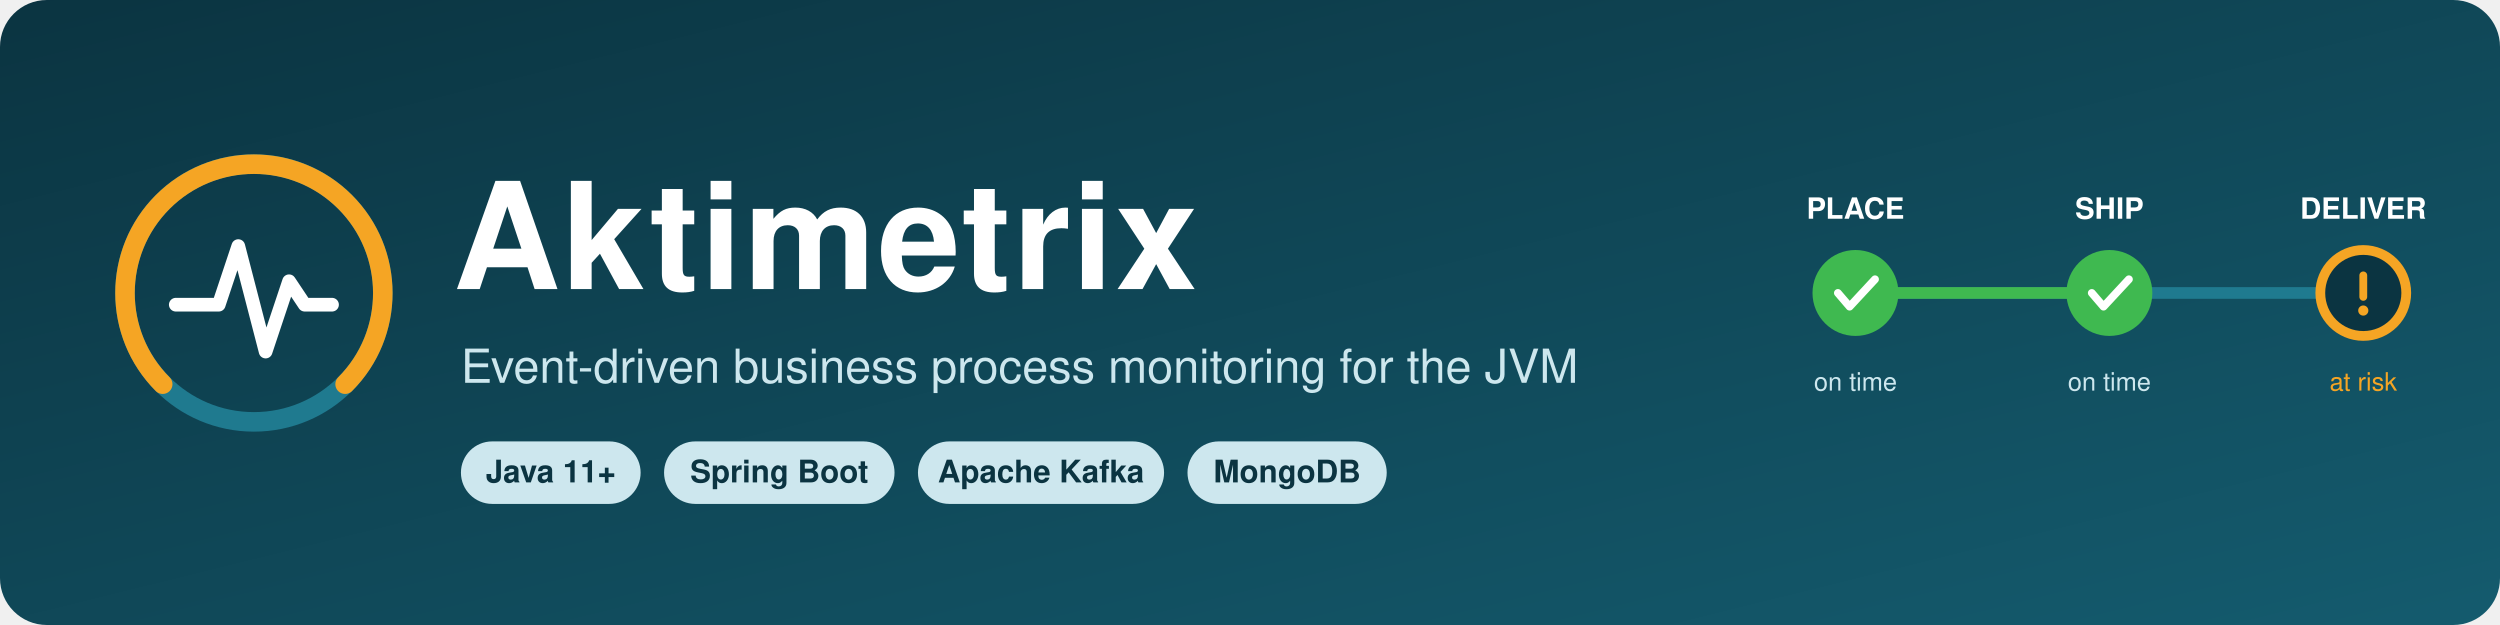
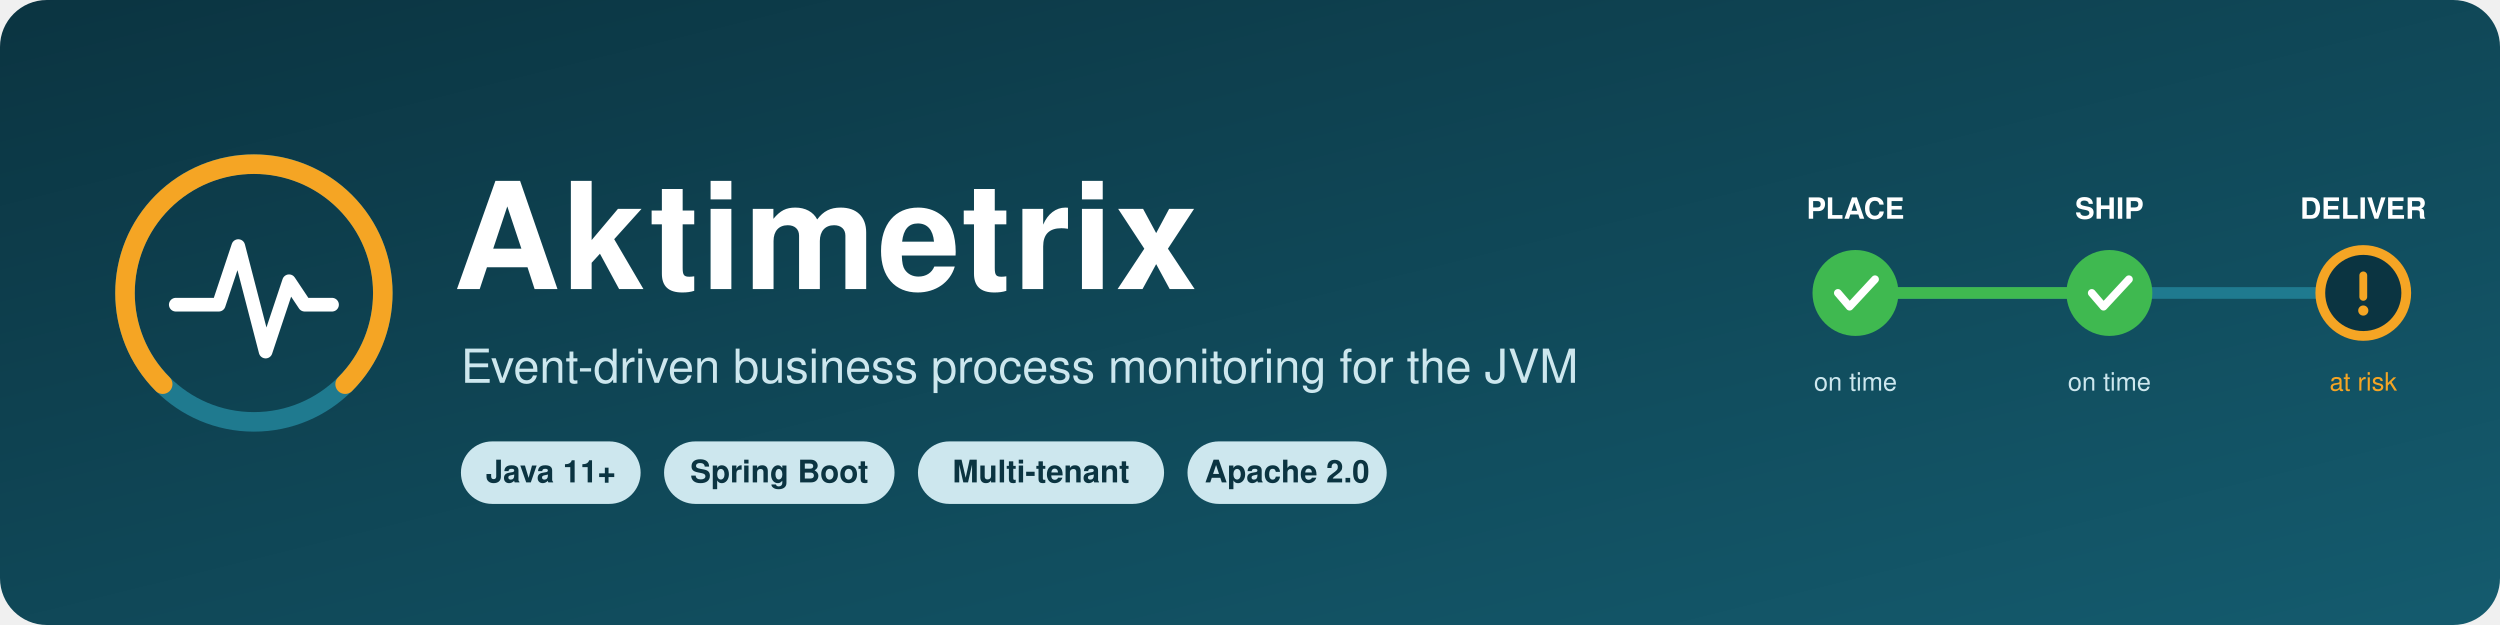
<svg xmlns="http://www.w3.org/2000/svg" width="1280" height="320" viewBox="0 0 1280 320" font-family="-apple-system, BlinkMacSystemFont, 'Segoe UI', Helvetica, Arial, sans-serif">
  <defs>
    <linearGradient id="bg" x1="0" y1="0" x2="1" y2="1">
      <stop offset="0" stop-color="#0B3441" />
      <stop offset="1" stop-color="#145B6E" />
    </linearGradient>
  </defs>
  <rect width="1280" height="320" rx="24" fill="url(#bg)" />
  <g transform="translate(130 150)">
    <circle r="66" fill="none" stroke="#1F7A8F" stroke-width="10" />
    <path d="M -46.7 46.7 A 66 66 0 1 1 46.7 46.7" fill="none" stroke="#F5A524" stroke-width="10" stroke-linecap="round" />
    <polyline points="-40,6 -18,6 -8,-24 6,30 18,-6 26,6 40,6" fill="none" stroke="#FFFFFF" stroke-width="7" stroke-linecap="round" stroke-linejoin="round" />
  </g>
  <text x="232" y="148" font-size="76" font-weight="700" fill="#FFFFFF" letter-spacing="1">Aktimetrix</text>
  <text x="236" y="196" font-size="24" fill="#CDE7EE">Event-driven business process monitoring for the JVM</text>
  <g font-size="16" font-weight="600" fill="#0B3441">
    <rect x="236" y="226" width="92" height="32" rx="16" fill="#CDE7EE" />
    <text x="282" y="247" text-anchor="middle">Java 11+</text>
    <rect x="340" y="226" width="118" height="32" rx="16" fill="#CDE7EE" />
    <text x="399" y="247" text-anchor="middle">Spring Boot</text>
    <rect x="470" y="226" width="126" height="32" rx="16" fill="#CDE7EE" />
-     <text x="533" y="247" text-anchor="middle">Apache Kafka</text>
+     <text x="533" y="247" text-anchor="middle">Multi-tenant</text>
    <rect x="608" y="226" width="102" height="32" rx="16" fill="#CDE7EE" />
-     <text x="659" y="247" text-anchor="middle">MongoDB</text>
+     <text x="659" y="247" text-anchor="middle">Apache 2.0</text>
  </g>
  <g transform="translate(950 150)">
    <line x1="0" y1="0" x2="260" y2="0" stroke="#1F7A8F" stroke-width="6" stroke-linecap="round" />
    <line x1="0" y1="0" x2="130" y2="0" stroke="#3FB950" stroke-width="6" stroke-linecap="round" />
    <g>
      <circle cx="0" cy="0" r="22" fill="#3FB950" />
      <polyline points="-9,0 -3,7 10,-7" fill="none" stroke="#fff" stroke-width="4" stroke-linecap="round" stroke-linejoin="round" />
      <text x="0" y="-38" text-anchor="middle" font-size="15" font-weight="700" fill="#FFFFFF">PLACE</text>
      <text x="0" y="50" text-anchor="middle" font-size="13" fill="#CDE7EE">on time</text>
    </g>
    <g transform="translate(130 0)">
      <circle cx="0" cy="0" r="22" fill="#3FB950" />
      <polyline points="-9,0 -3,7 10,-7" fill="none" stroke="#fff" stroke-width="4" stroke-linecap="round" stroke-linejoin="round" />
      <text x="0" y="-38" text-anchor="middle" font-size="15" font-weight="700" fill="#FFFFFF">SHIP</text>
      <text x="0" y="50" text-anchor="middle" font-size="13" fill="#CDE7EE">on time</text>
    </g>
    <g transform="translate(260 0)">
      <circle cx="0" cy="0" r="22" fill="#0B3441" stroke="#F5A524" stroke-width="5" />
      <line x1="0" y1="-9" x2="0" y2="2" stroke="#F5A524" stroke-width="4" stroke-linecap="round" />
      <circle cx="0" cy="9" r="2.6" fill="#F5A524" />
      <text x="0" y="-38" text-anchor="middle" font-size="15" font-weight="700" fill="#FFFFFF">DELIVER</text>
      <text x="0" y="50" text-anchor="middle" font-size="13" fill="#F5A524">at risk</text>
    </g>
  </g>
</svg>
